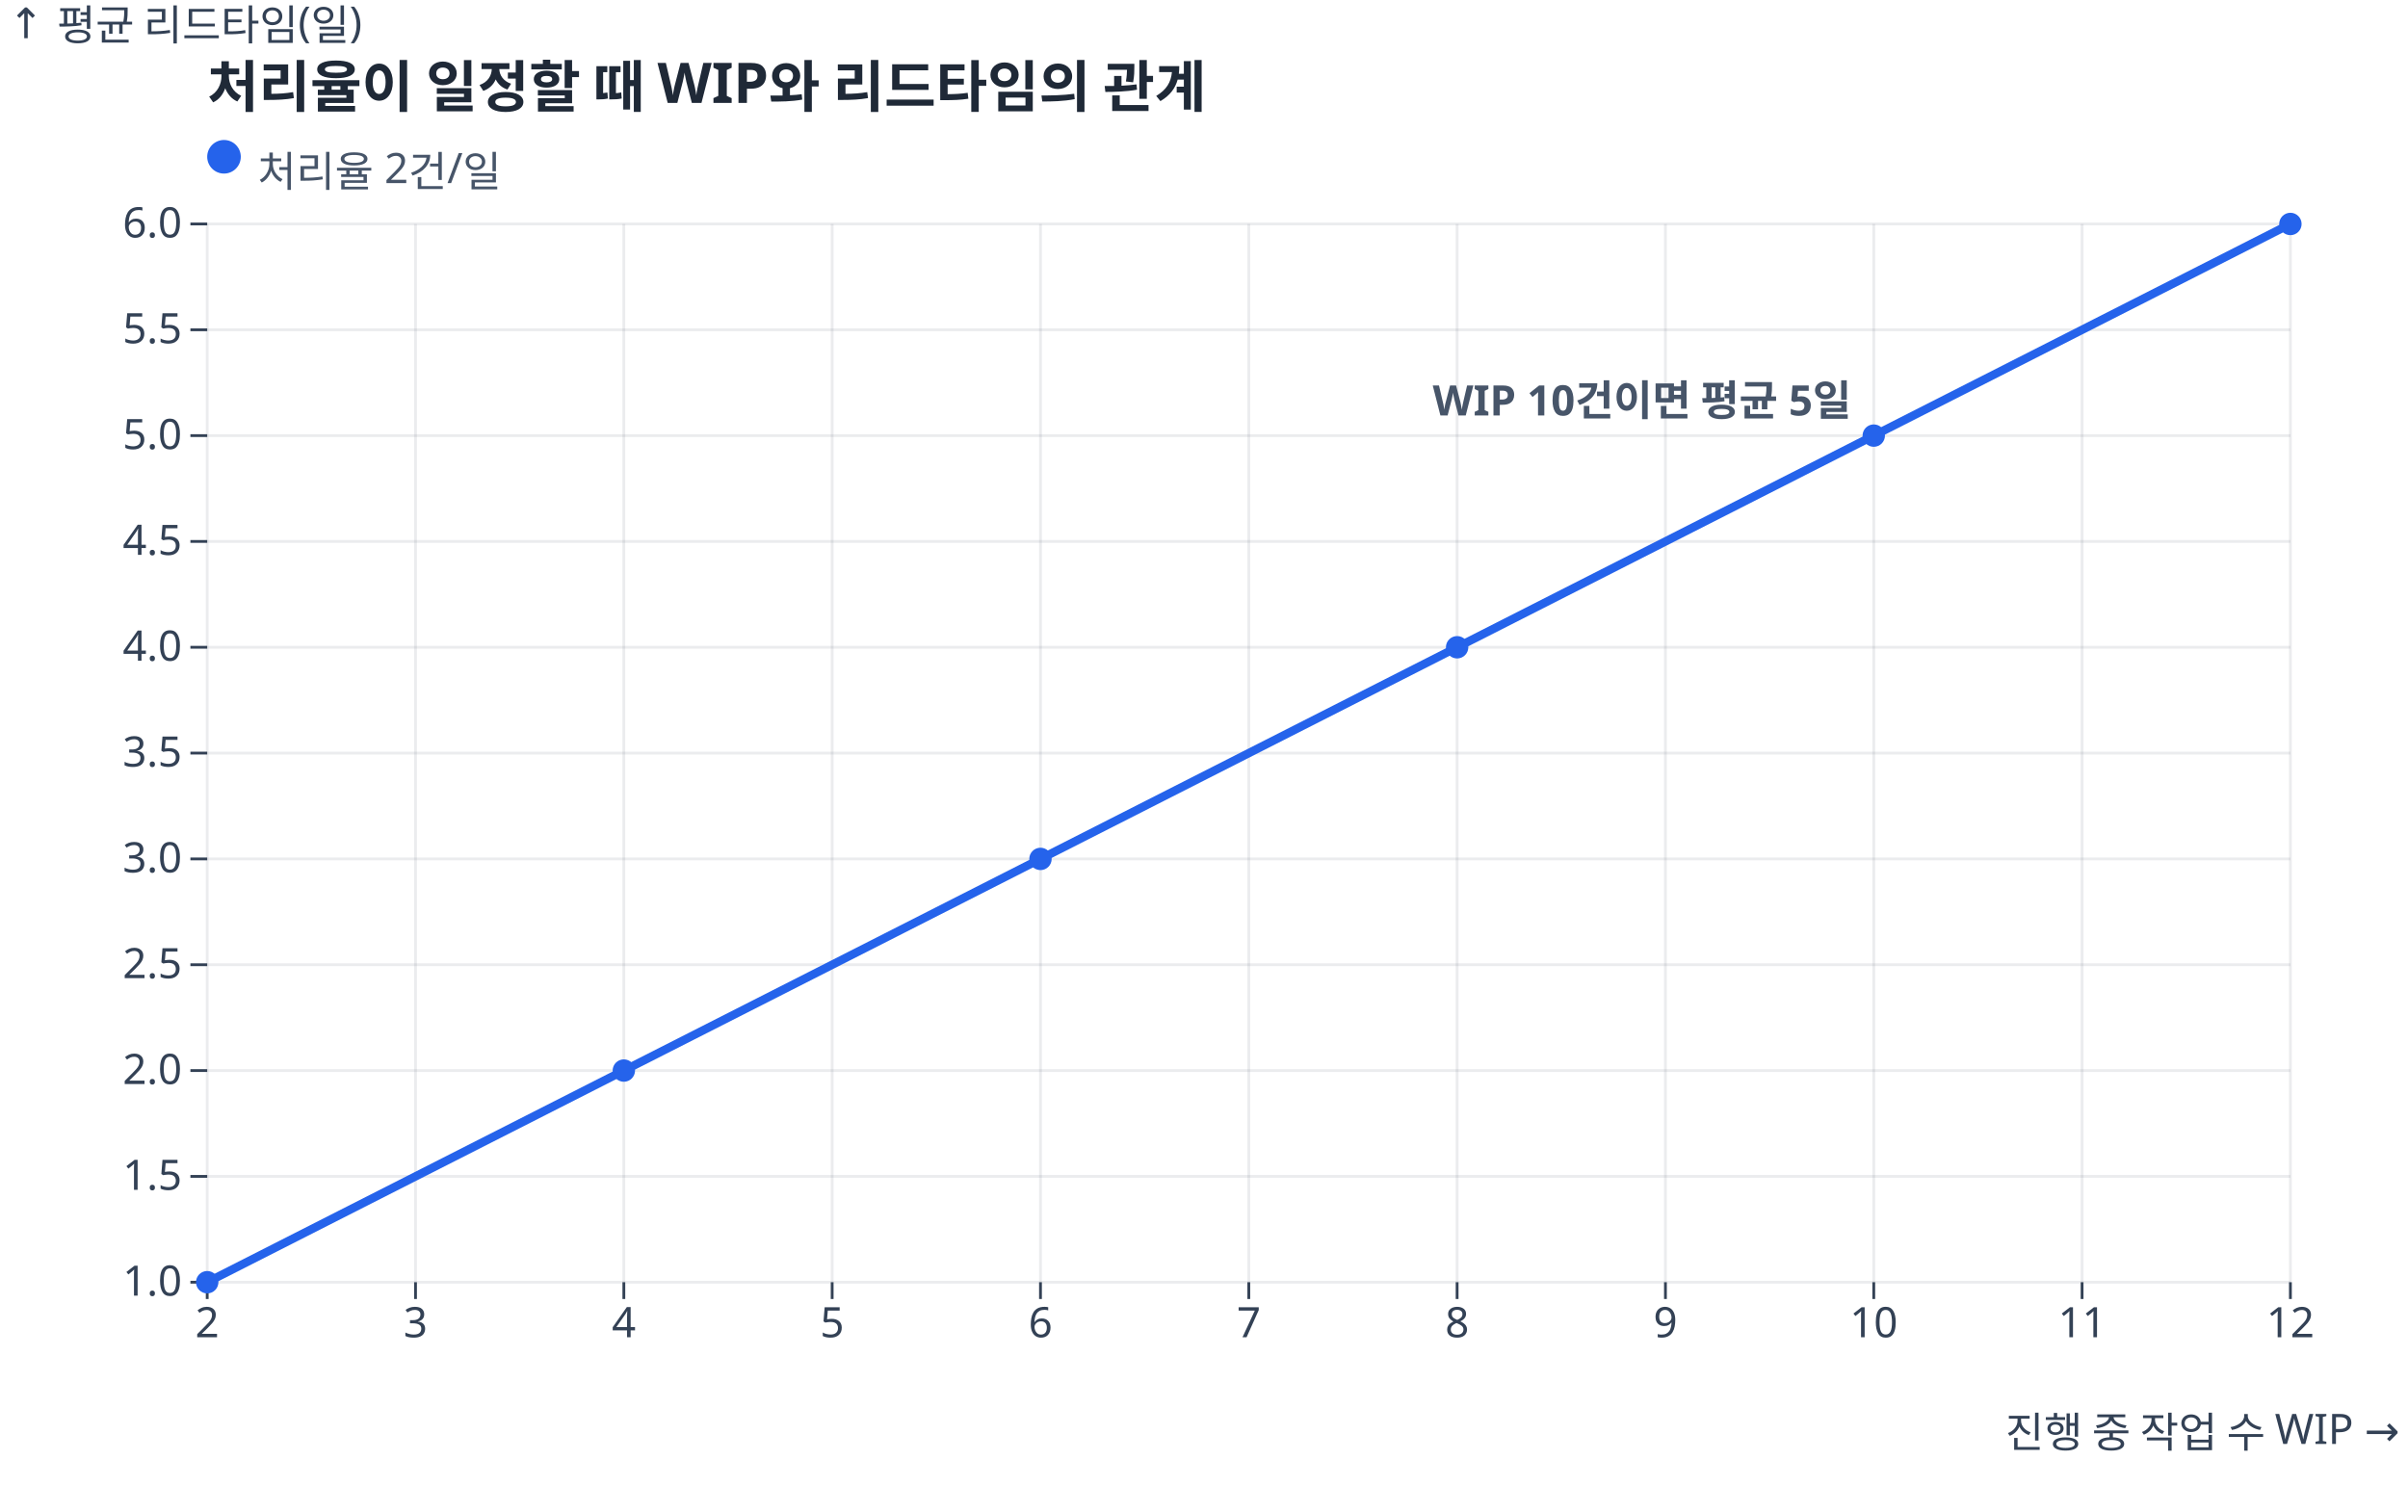
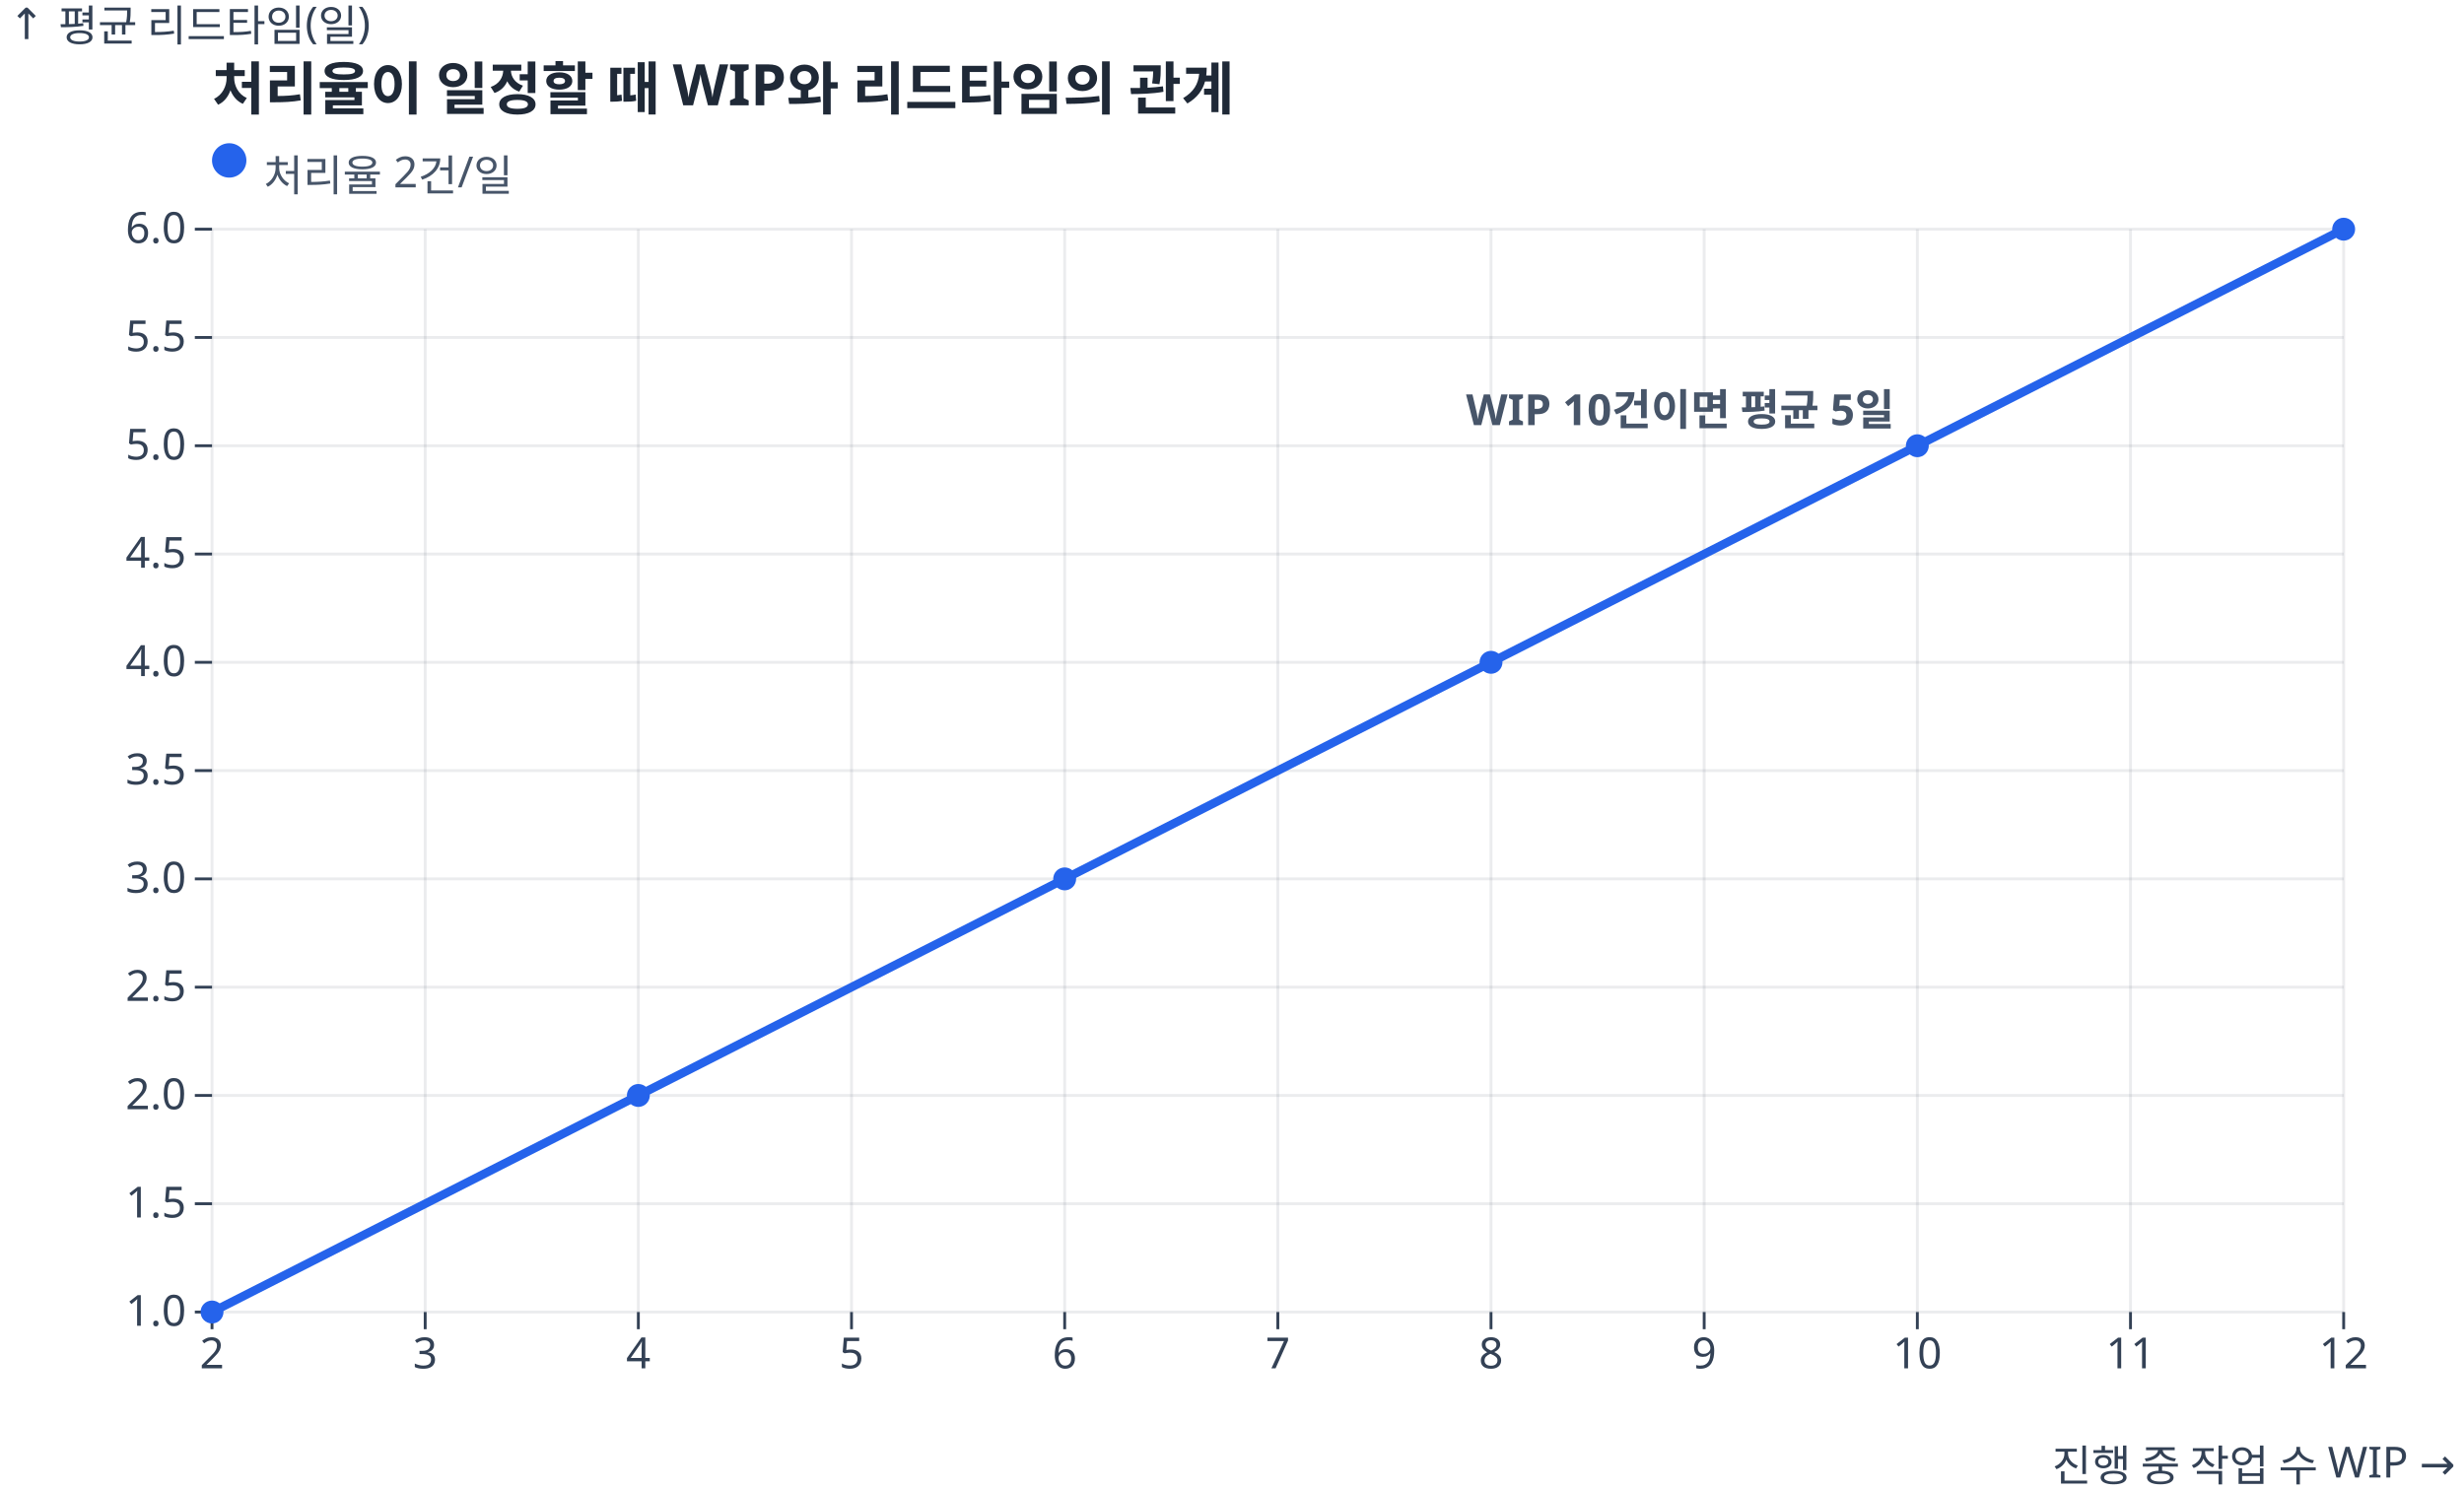
- <svg xmlns="http://www.w3.org/2000/svg" class="plot-d6a7b5" fill="currentColor" font-family="system-ui, sans-serif" font-size="10" text-anchor="middle" width="860" height="540" viewBox="0 0 860 540" style="background: rgb(248, 250, 252); color: rgb(51, 65, 85); font-family: system-ui, sans-serif; font-size: 15px;" role="img" aria-label="처리율이 일정할 때 WIP와 리드타임의 관계: 처리율 2건/일 계열 차트">
+ <svg xmlns="http://www.w3.org/2000/svg" class="plot-d6a7b5" fill="currentColor" font-family="system-ui, sans-serif" font-size="10" text-anchor="middle" width="860" height="520" viewBox="0 0 860 520" style="background: rgb(248, 250, 252); color: rgb(51, 65, 85); font-family: system-ui, sans-serif; font-size: 15px;" role="img" aria-label="처리율이 일정할 때 WIP와 리드타임의 관계: 처리율 2건/일 계열 차트">
  <style>:where(.plot-d6a7b5) {
  --plot-background: white;
  display: block;
  height: auto;
  height: intrinsic;
  max-width: 100%;
}
:where(.plot-d6a7b5 text),
:where(.plot-d6a7b5 tspan) {
  white-space: pre;
}</style>
  <g aria-label="y-grid" aria-hidden="true" stroke="currentColor" stroke-opacity="0.1">
    <line x1="74" x2="818" y1="458" y2="458" />
    <line x1="74" x2="818" y1="420.2" y2="420.2" />
    <line x1="74" x2="818" y1="382.4" y2="382.4" />
    <line x1="74" x2="818" y1="344.6" y2="344.6" />
    <line x1="74" x2="818" y1="306.8" y2="306.8" />
    <line x1="74" x2="818" y1="269" y2="269" />
    <line x1="74" x2="818" y1="231.2" y2="231.2" />
    <line x1="74" x2="818" y1="193.4" y2="193.4" />
    <line x1="74" x2="818" y1="155.6" y2="155.6" />
    <line x1="74" x2="818" y1="117.8" y2="117.8" />
    <line x1="74" x2="818" y1="80" y2="80" />
  </g>
  <g aria-label="y-axis tick" aria-hidden="true" fill="none" stroke="currentColor">
    <path transform="translate(74,458)" d="M0,0L-6,0" />
    <path transform="translate(74,420.2)" d="M0,0L-6,0" />
    <path transform="translate(74,382.4)" d="M0,0L-6,0" />
    <path transform="translate(74,344.6)" d="M0,0L-6,0" />
    <path transform="translate(74,306.8)" d="M0,0L-6,0" />
    <path transform="translate(74,269)" d="M0,0L-6,0" />
    <path transform="translate(74,231.2)" d="M0,0L-6,0" />
    <path transform="translate(74,193.4)" d="M0,0L-6,0" />
    <path transform="translate(74,155.6)" d="M0,0L-6,0" />
    <path transform="translate(74,117.8)" d="M0,0L-6,0" />
    <path transform="translate(74,80)" d="M0,0L-6,0" />
  </g>
  <g aria-label="y-axis tick label" text-anchor="end" font-variant="tabular-nums" transform="translate(-9,0)">
    <text y="0.32em" transform="translate(74,458)">1.0</text>
    <text y="0.32em" transform="translate(74,420.2)">1.5</text>
    <text y="0.32em" transform="translate(74,382.4)">2.0</text>
    <text y="0.32em" transform="translate(74,344.6)">2.5</text>
    <text y="0.32em" transform="translate(74,306.8)">3.0</text>
    <text y="0.32em" transform="translate(74,269)">3.5</text>
    <text y="0.32em" transform="translate(74,231.2)">4.0</text>
    <text y="0.32em" transform="translate(74,193.4)">4.5</text>
    <text y="0.32em" transform="translate(74,155.6)">5.0</text>
    <text y="0.32em" transform="translate(74,117.8)">5.5</text>
    <text y="0.32em" transform="translate(74,80)">6.0</text>
  </g>
  <g aria-label="y-axis label" text-anchor="start" transform="translate(-71,-77)">
    <text y="0.71em" transform="translate(74,80)">↑ 평균 리드타임(일)</text>
  </g>
  <g aria-label="x-grid" aria-hidden="true" stroke="currentColor" stroke-opacity="0.1">
    <line x1="74" x2="74" y1="80" y2="458" />
    <line x1="148.4" x2="148.4" y1="80" y2="458" />
    <line x1="222.8" x2="222.8" y1="80" y2="458" />
    <line x1="297.2" x2="297.2" y1="80" y2="458" />
    <line x1="371.6" x2="371.6" y1="80" y2="458" />
    <line x1="446" x2="446" y1="80" y2="458" />
    <line x1="520.4" x2="520.4" y1="80" y2="458" />
    <line x1="594.8" x2="594.8" y1="80" y2="458" />
    <line x1="669.2" x2="669.2" y1="80" y2="458" />
    <line x1="743.6" x2="743.6" y1="80" y2="458" />
    <line x1="818" x2="818" y1="80" y2="458" />
  </g>
  <g aria-label="x-axis tick" aria-hidden="true" fill="none" stroke="currentColor">
    <path transform="translate(74,458)" d="M0,0L0,6" />
    <path transform="translate(148.4,458)" d="M0,0L0,6" />
    <path transform="translate(222.8,458)" d="M0,0L0,6" />
    <path transform="translate(297.2,458)" d="M0,0L0,6" />
    <path transform="translate(371.6,458)" d="M0,0L0,6" />
    <path transform="translate(446,458)" d="M0,0L0,6" />
    <path transform="translate(520.4,458)" d="M0,0L0,6" />
    <path transform="translate(594.8,458)" d="M0,0L0,6" />
    <path transform="translate(669.2,458)" d="M0,0L0,6" />
    <path transform="translate(743.6,458)" d="M0,0L0,6" />
    <path transform="translate(818,458)" d="M0,0L0,6" />
  </g>
  <g aria-label="x-axis tick label" font-variant="tabular-nums" transform="translate(0,9)">
    <text y="0.71em" transform="translate(74,458)">2</text>
    <text y="0.71em" transform="translate(148.4,458)">3</text>
    <text y="0.71em" transform="translate(222.8,458)">4</text>
    <text y="0.71em" transform="translate(297.2,458)">5</text>
    <text y="0.71em" transform="translate(371.6,458)">6</text>
    <text y="0.71em" transform="translate(446,458)">7</text>
    <text y="0.71em" transform="translate(520.4,458)">8</text>
    <text y="0.71em" transform="translate(594.8,458)">9</text>
    <text y="0.71em" transform="translate(669.2,458)">10</text>
    <text y="0.71em" transform="translate(743.6,458)">11</text>
    <text y="0.71em" transform="translate(818,458)">12</text>
  </g>
  <g aria-label="x-axis label" text-anchor="end" transform="translate(39,59)">
    <text transform="translate(818,458)">진행 중 작업 수 WIP →</text>
  </g>
  <g aria-label="text" fill="#1f2937" text-anchor="start" font-size="20" font-weight="700" transform="translate(0,-56)">
    <text y="0.71em" transform="translate(74,80)">처리율이 일정할 때 WIP와 리드타임의 관계</text>
  </g>
  <g aria-label="dot" fill="#2563eb" transform="translate(6,-24)">
    <circle cx="74" cy="80" r="6" />
  </g>
  <g aria-label="text" fill="#475569" text-anchor="start" transform="translate(18,-24)">
    <text y="0.71em" transform="translate(74,80)">처리율 2건/일</text>
  </g>
  <g aria-label="line" fill="none" stroke-width="3" stroke-linejoin="round" stroke-linecap="round">
    <path stroke="#2563eb" d="M74,458L222.8,382.4L371.6,306.8L520.4,231.2L669.2,155.6L818,80" />
  </g>
  <g aria-label="dot">
    <circle cx="74" cy="458" r="4" fill="#2563eb" />
    <circle cx="222.8" cy="382.4" r="4" fill="#2563eb" />
    <circle cx="371.6" cy="306.8" r="4" fill="#2563eb" />
    <circle cx="520.4" cy="231.2" r="4" fill="#2563eb" />
    <circle cx="669.2" cy="155.6" r="4" fill="#2563eb" />
    <circle cx="818" cy="80" r="4" fill="#2563eb" />
  </g>
  <g aria-label="text" fill="#475569" text-anchor="end" font-weight="600" transform="translate(-8,-12)">
    <text y="0.32em" transform="translate(669.2,155.6)">WIP 10건이면 평균 5일</text>
  </g>
</svg>
